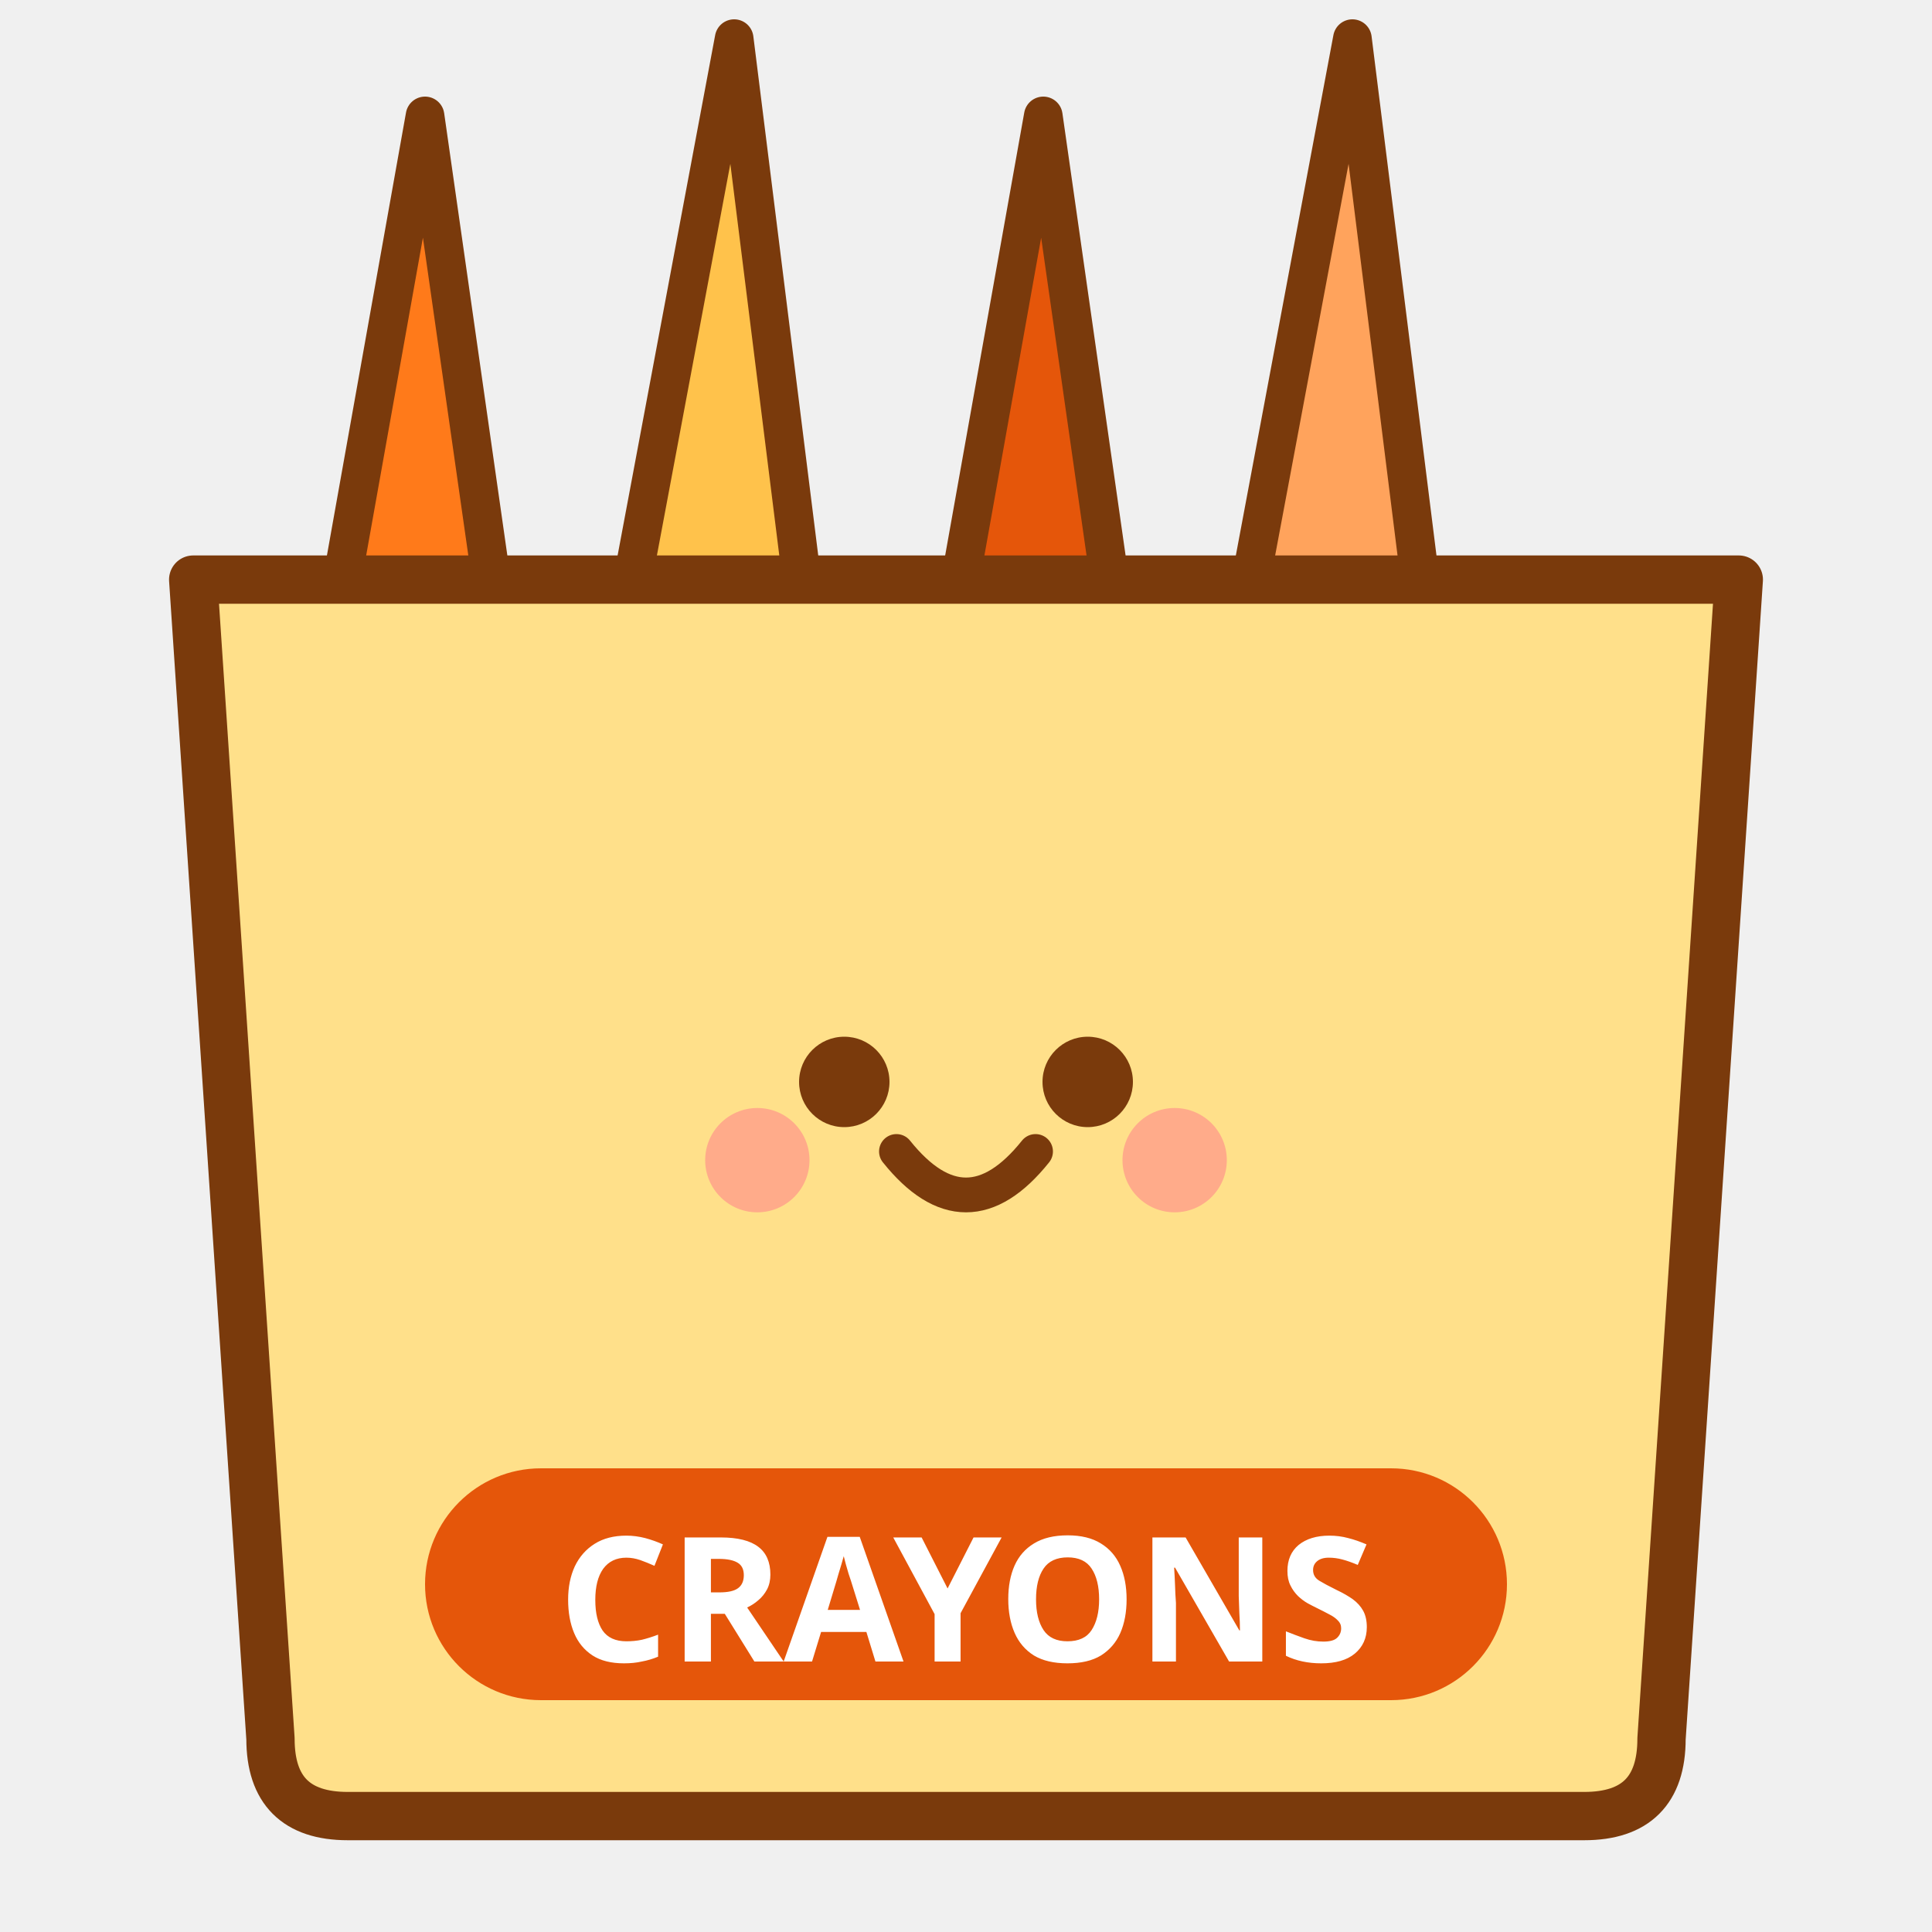
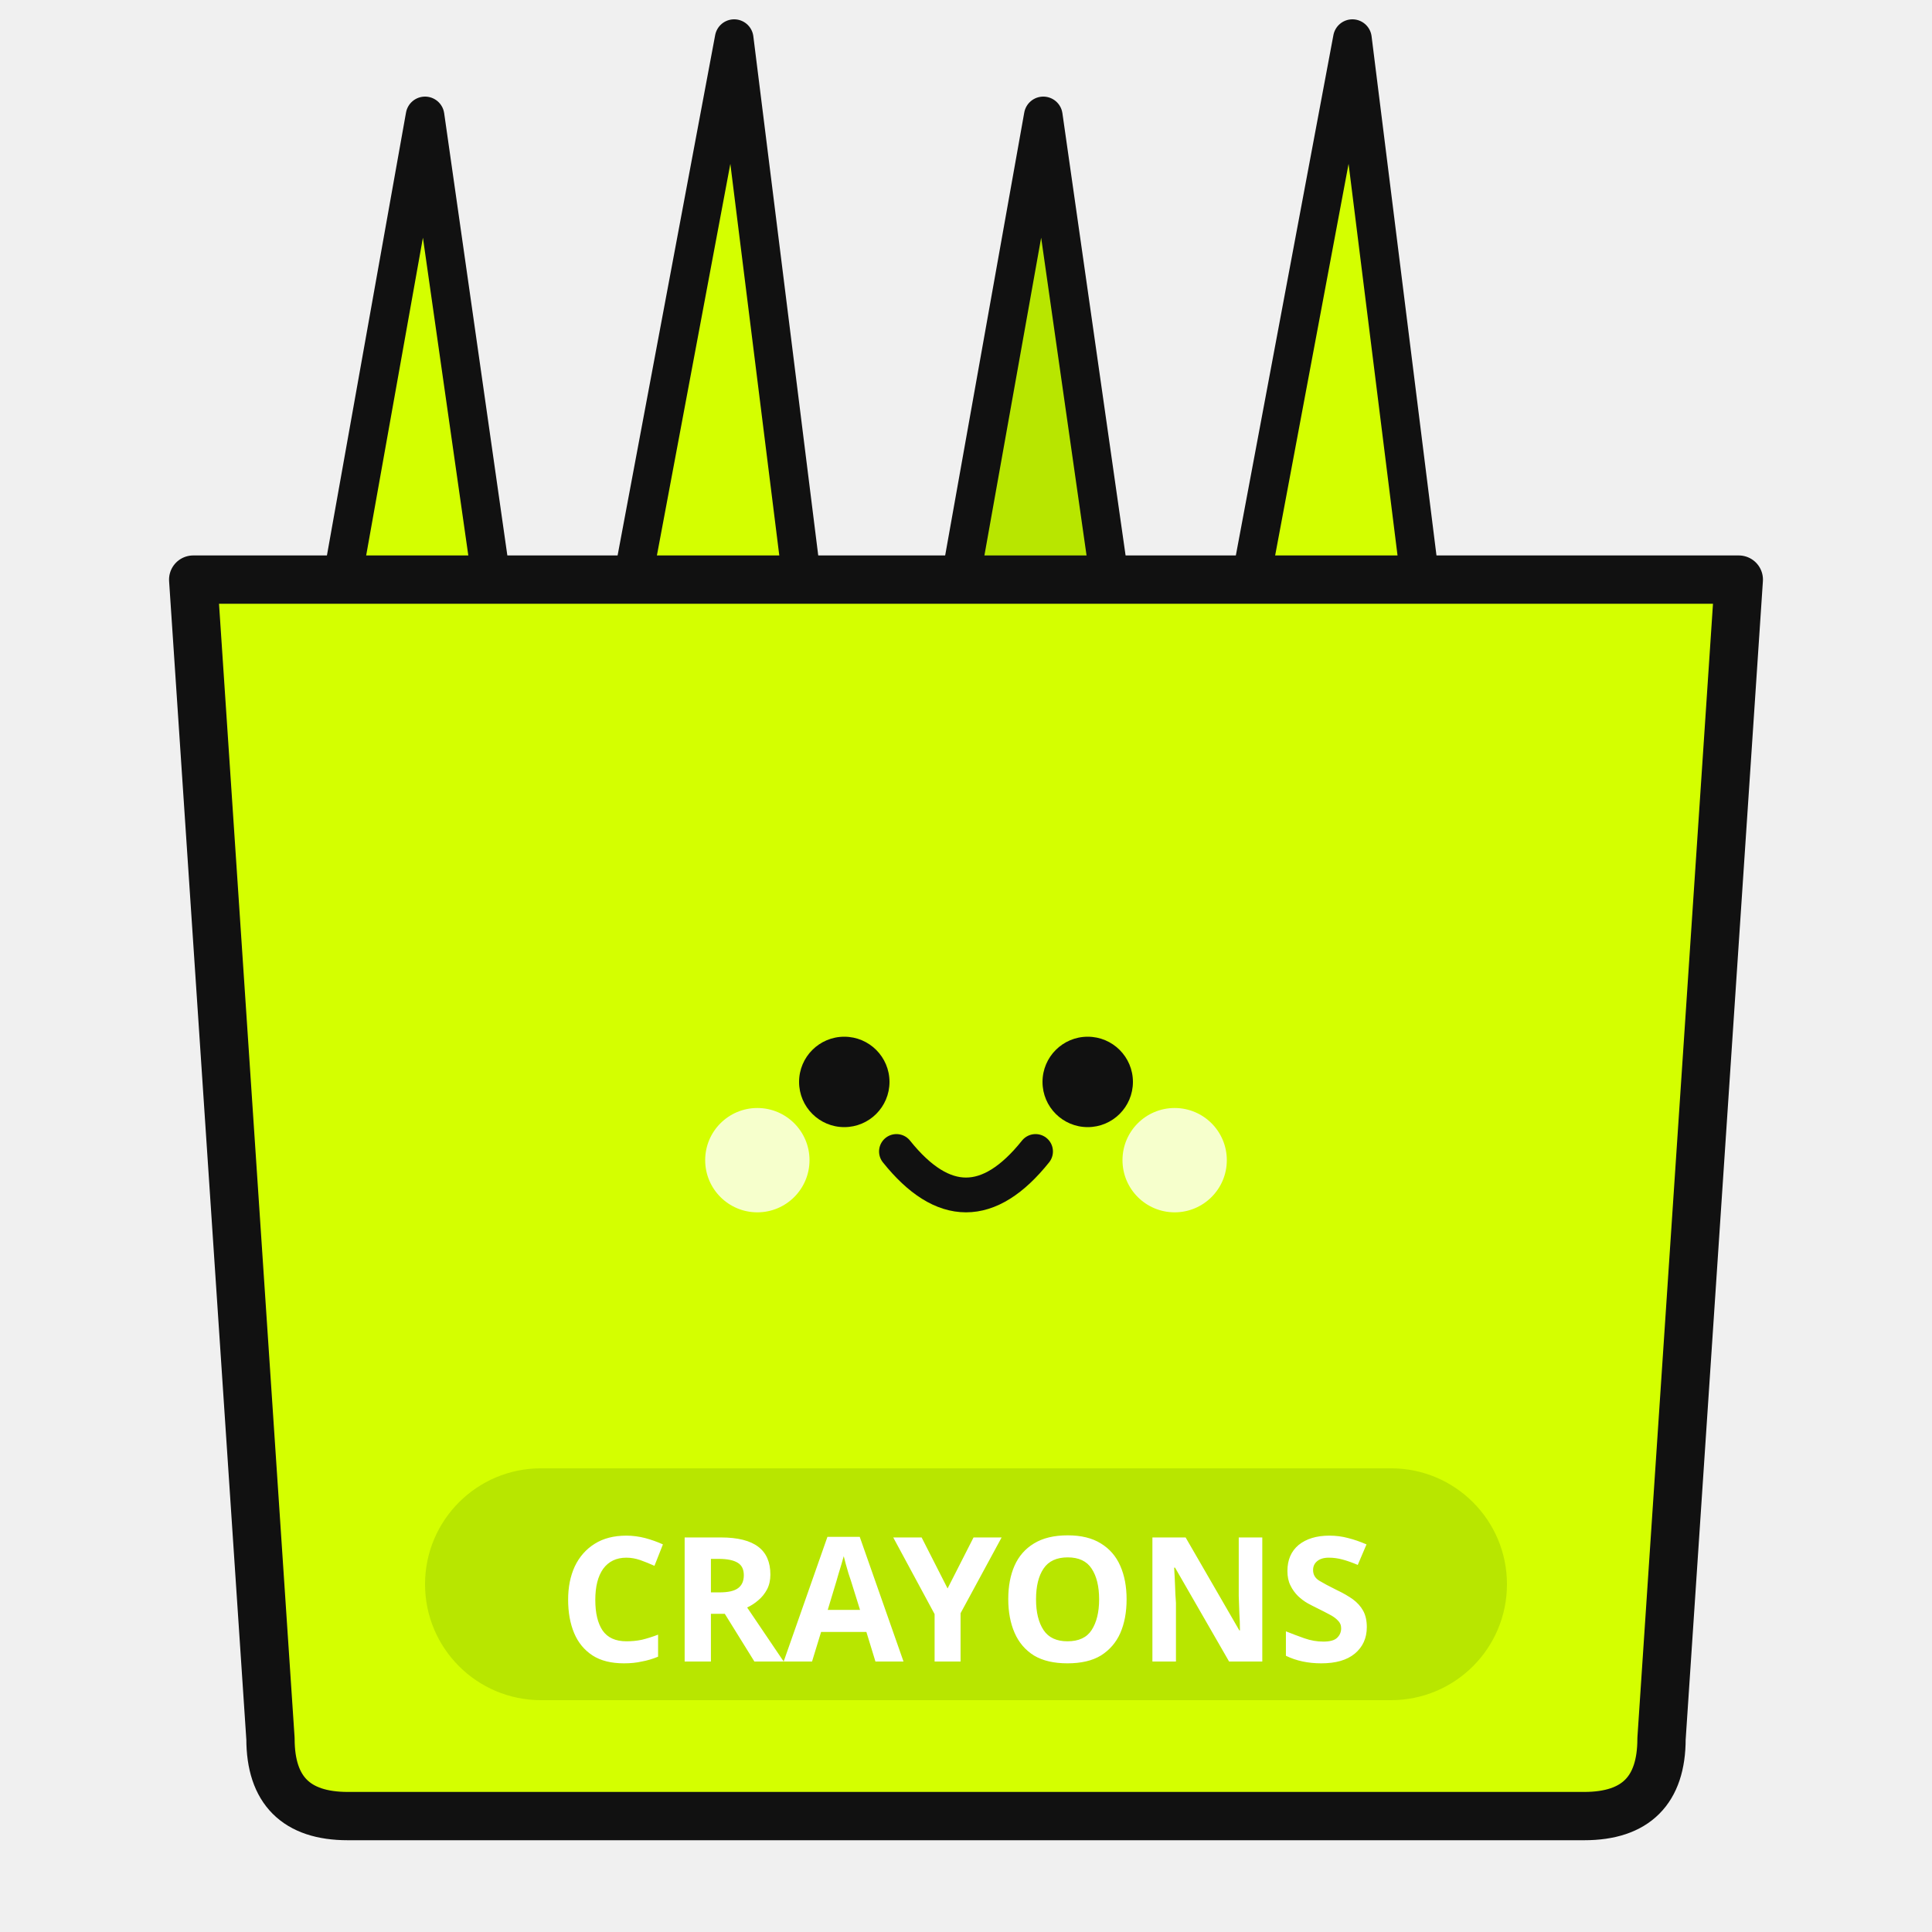
<svg xmlns="http://www.w3.org/2000/svg" viewBox="0 0 100 100">
-   <g stroke="#7A3A0C" stroke-width="2" stroke-linejoin="round" stroke-linecap="round">
-     <path d="M22 6l4 28h-9z" fill="#FF7A1A" />
-     <path d="M38 2l4 32h-10z" fill="#FFC24B" />
-     <path d="M54 6l4 28h-9z" fill="#E5560A" />
-     <path d="M70 2l4 32h-10z" fill="#FFA35C" />
+   <g stroke="#111111" stroke-width="2" stroke-linejoin="round" stroke-linecap="round">
+     <path d="M22 6l4 28h-9z" fill="#D4FF00" />
+     <path d="M38 2l4 32h-10z" fill="#D4FF00" />
+     <path d="M54 6l4 28h-9z" fill="#B8E600" />
+     <path d="M70 2l4 32h-10z" fill="#D4FF00" />
  </g>
-   <path d="M10 30h80l-4 60q0 4-4 4H18q-4 0-4-4z" fill="#FFE08A" stroke="#7A3A0C" stroke-width="2.5" stroke-linejoin="round" stroke-linecap="round" />
-   <rect x="22" y="76" width="56" height="12" rx="6" fill="#E5560A" />
+   <path d="M10 30h80l-4 60q0 4-4 4H18q-4 0-4-4z" fill="#D4FF00" stroke="#111111" stroke-width="2.5" stroke-linejoin="round" stroke-linecap="round" />
+   <rect x="22" y="76" width="56" height="12" rx="6" fill="#B8E600" />
  <text x="50" y="86" text-anchor="middle" font-family="sans-serif" font-weight="800" font-size="9" fill="#fff">CRAYONS</text>
  <g transform="translate(50 56) scale(0.9)">
-     <circle cx="-7" cy="0" r="2.6" fill="#7A3A0C" />
-     <circle cx="7" cy="0" r="2.6" fill="#7A3A0C" />
-     <circle cx="-12" cy="4.5" r="3" fill="#FF9E8A" opacity=".8" />
-     <circle cx="12" cy="4.5" r="3" fill="#FF9E8A" opacity=".8" />
-     <path d="M-4 4 Q0 9 4 4" fill="none" stroke="#7A3A0C" stroke-width="2" stroke-linecap="round" />
+     <circle cx="-7" cy="0" r="2.6" fill="#111111" />
+     <circle cx="7" cy="0" r="2.6" fill="#111111" />
+     <circle cx="-12" cy="4.5" r="3" fill="#FFFFFF" opacity=".8" />
+     <circle cx="12" cy="4.5" r="3" fill="#FFFFFF" opacity=".8" />
+     <path d="M-4 4 Q0 9 4 4" fill="none" stroke="#111111" stroke-width="2" stroke-linecap="round" />
  </g>
</svg>
